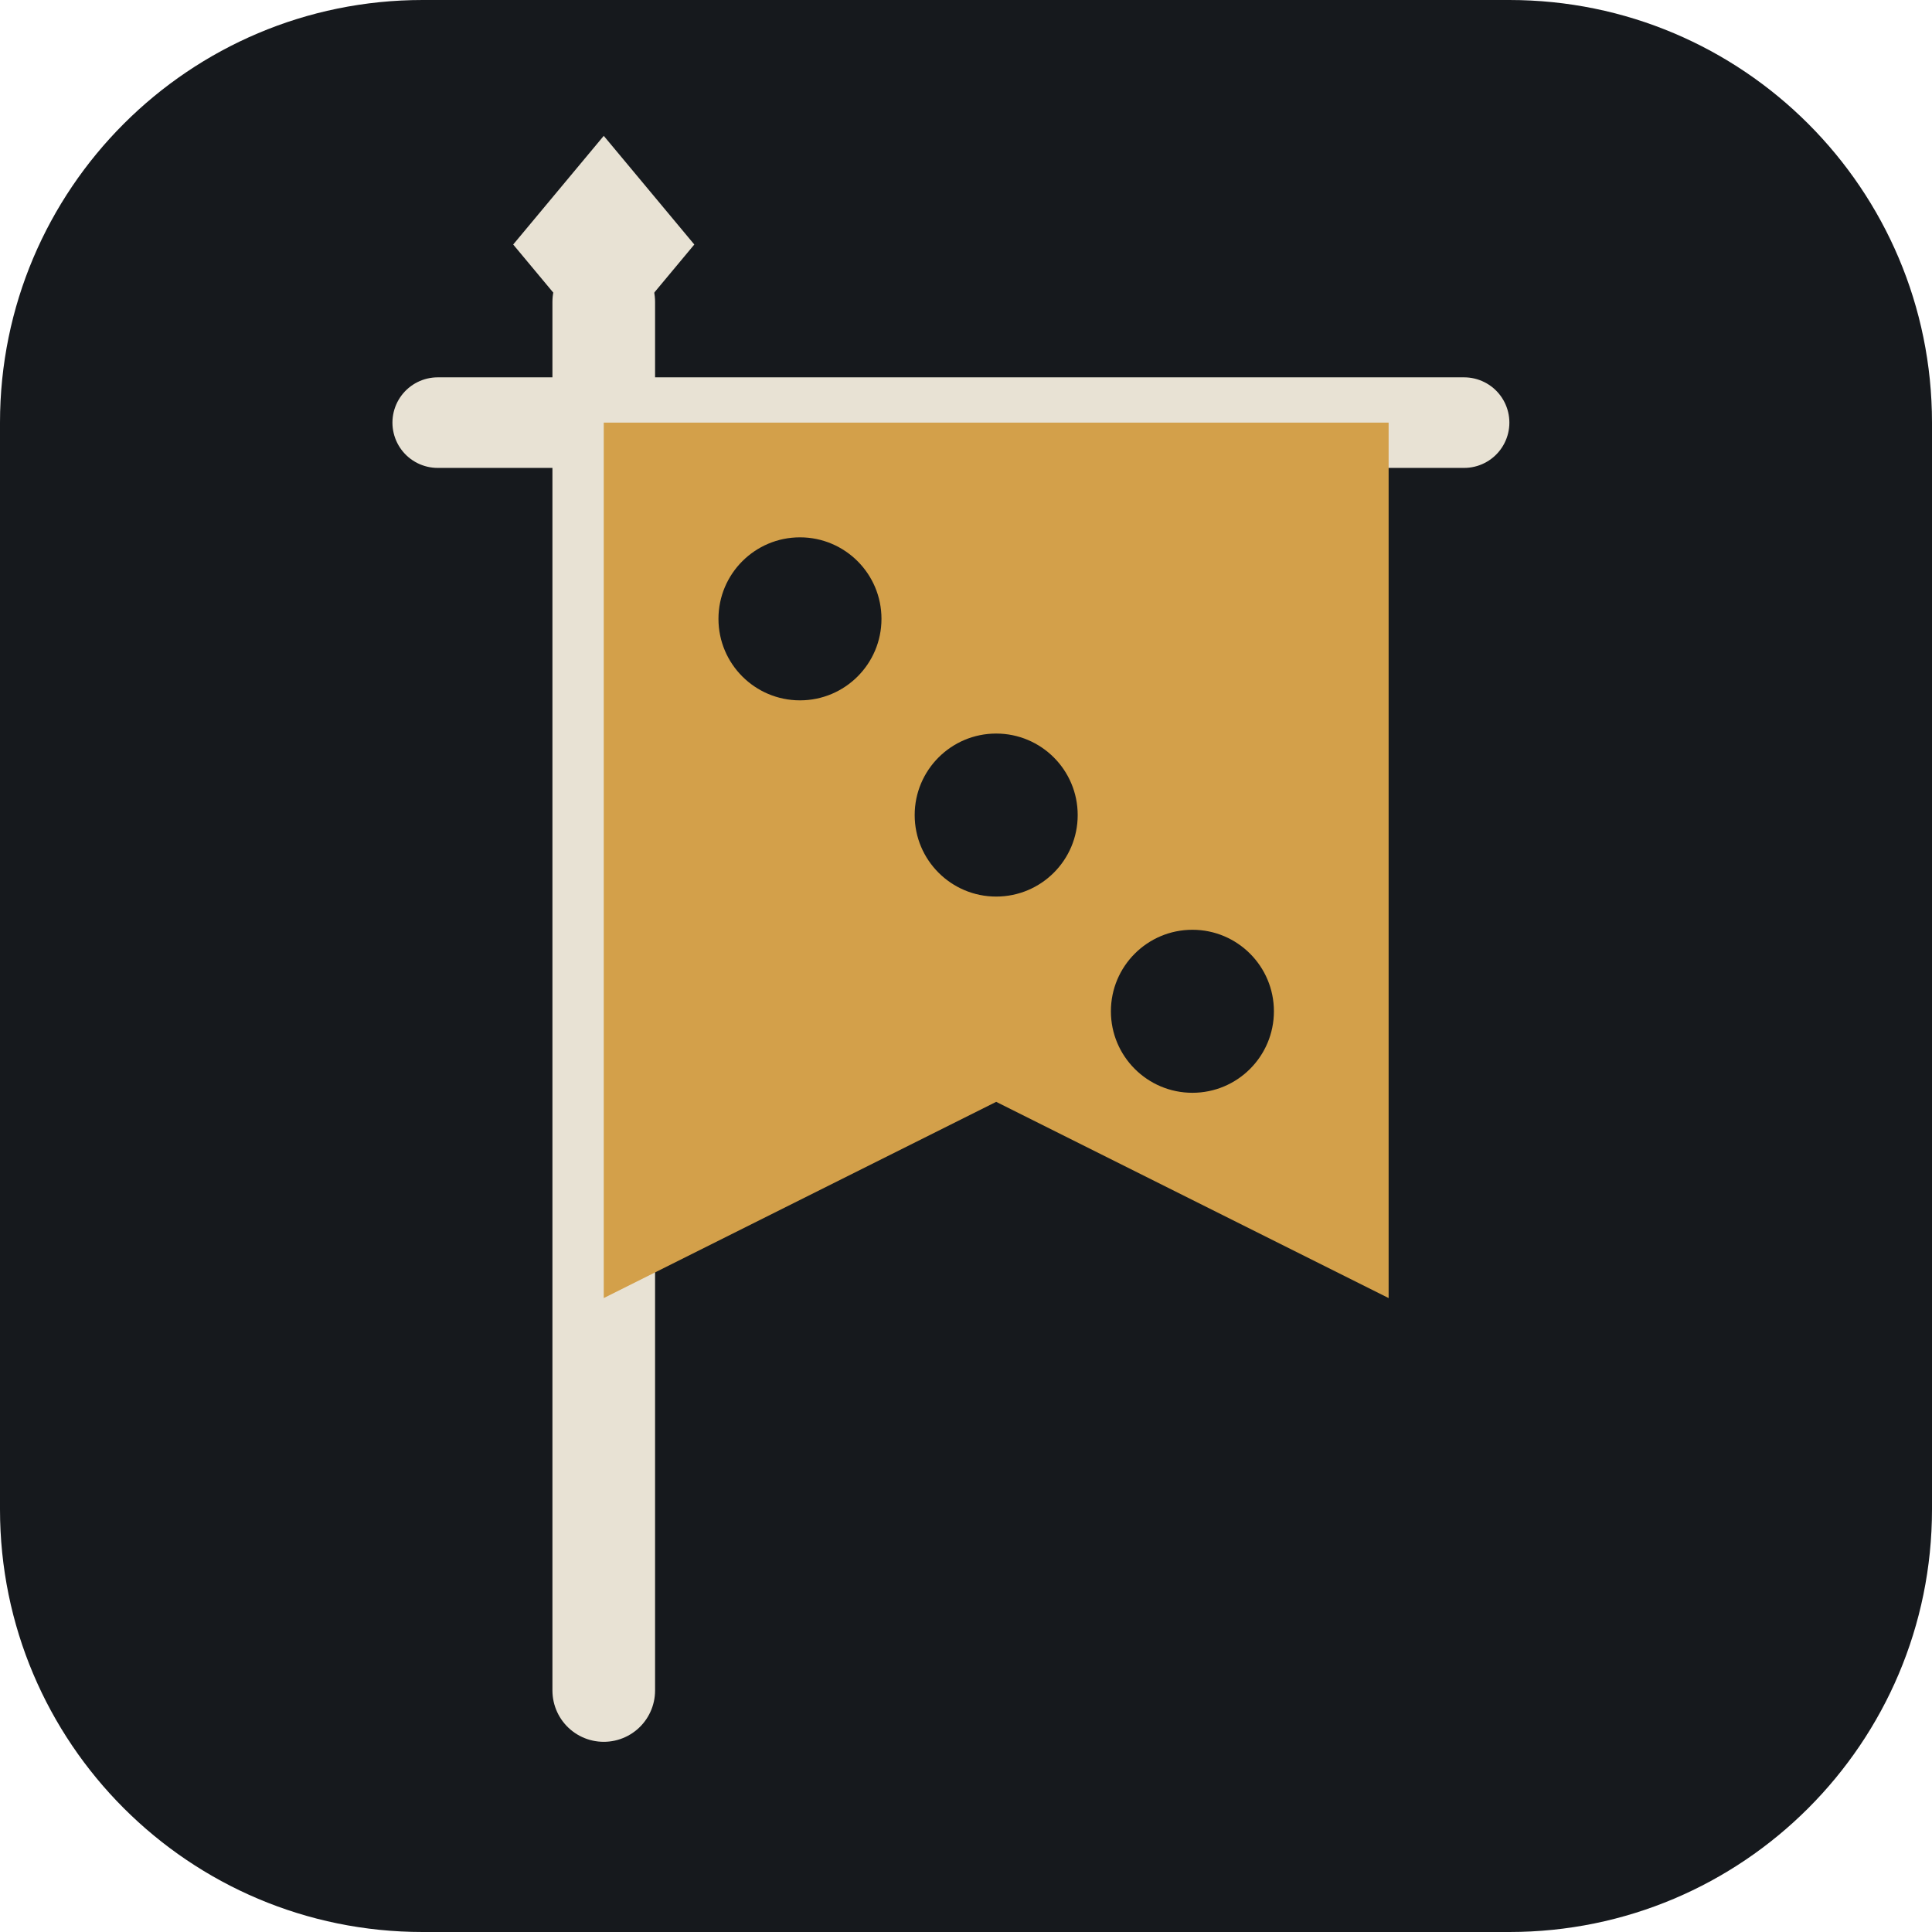
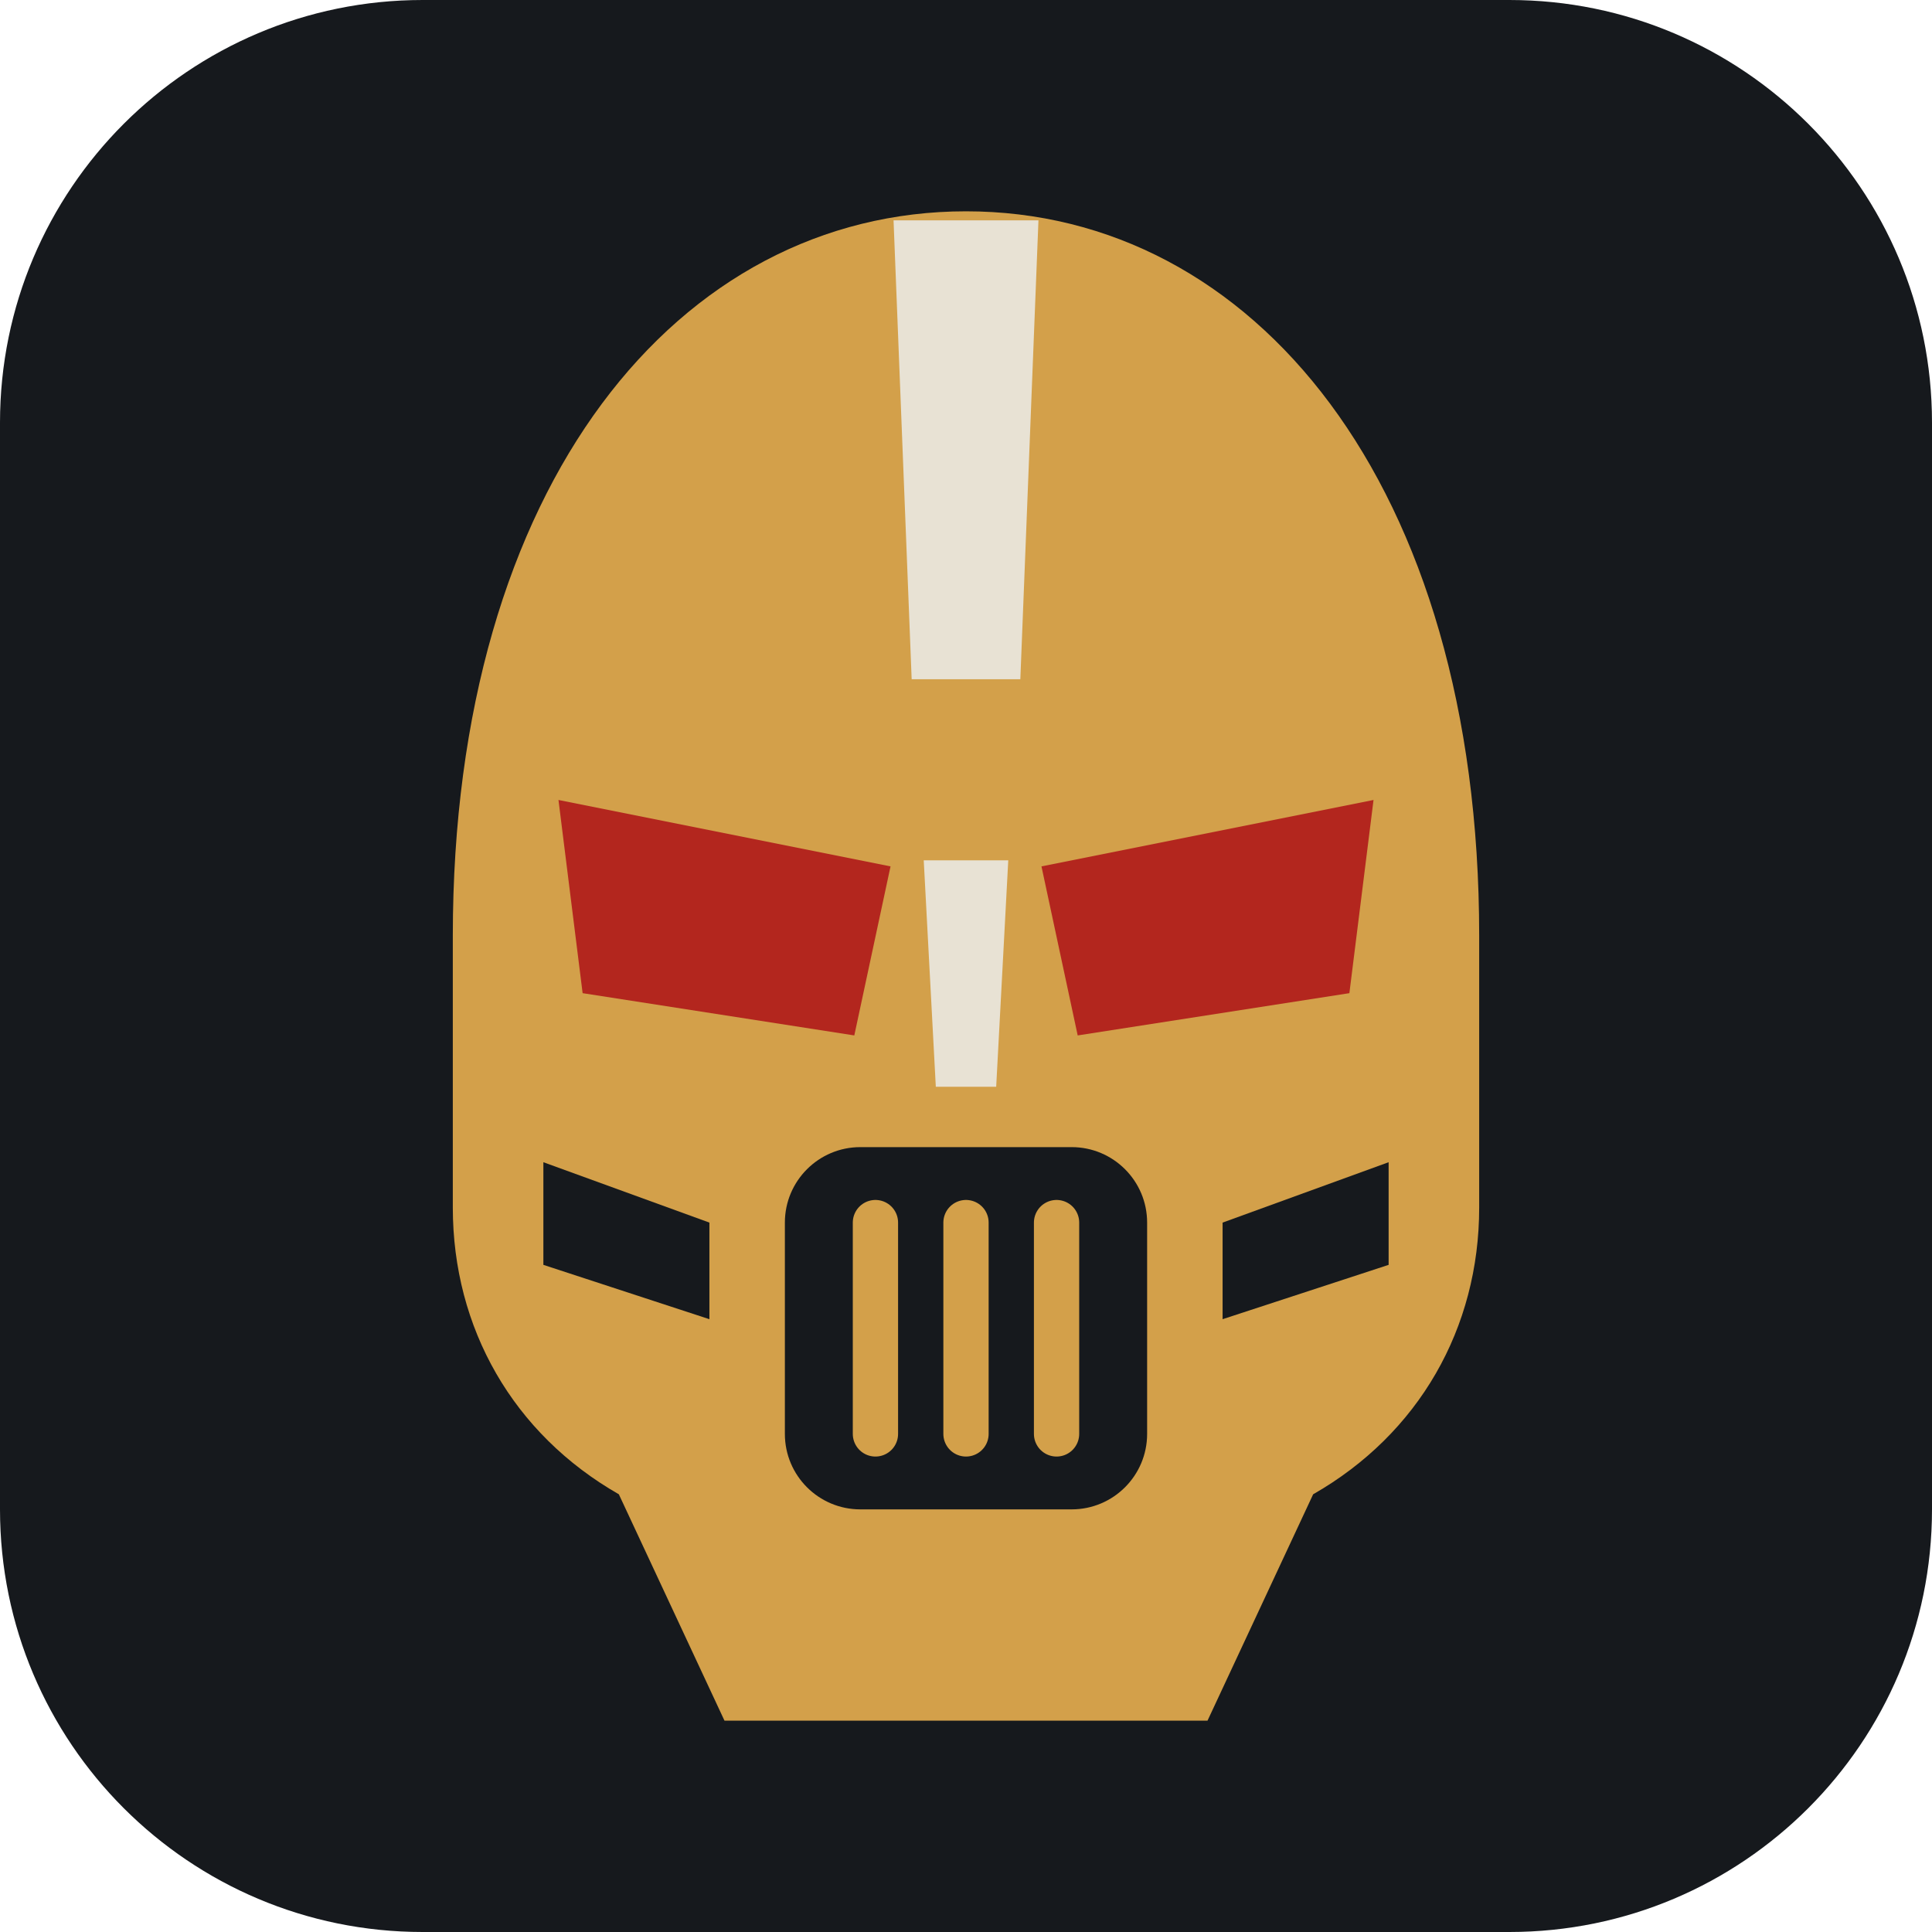
<svg xmlns="http://www.w3.org/2000/svg" viewBox="0 0 64 64">
  <rect width="64" height="64" rx="14" fill="#16191d" />
-   <path d="M20 10v46" stroke="#e8e2d4" stroke-width="3.4" stroke-linecap="round" />
-   <path d="M20 4.5l3 3.6-3 3.6-3-3.6z" fill="#e8e2d4" />
-   <path d="M14.5 14h34" stroke="#e8e2d4" stroke-width="3" stroke-linecap="round" />
-   <path d="M20 14h26v29l-13-6.5L20 43z" fill="#d3a04a" />
-   <circle cx="26.5" cy="20.5" r="2.7" fill="#16191d" />
-   <circle cx="33" cy="27" r="2.7" fill="#16191d" />
-   <circle cx="39.5" cy="33.5" r="2.7" fill="#16191d" />
+   <path d="M15 31C15 16 22.5 7 32 7s17 9 17 24v9c0 4-2 7.5-5.5 9.5L40 57H24l-3.5-7.5C17 47.5 15 44 15 40z" fill="#d3a04a" />
+   <path d="M29.6 7.3h4.8l-.6 15.2h-3.6z" fill="#e8e2d4" />
+   <path d="M18.5 26.5l11 2.2-1.2 5.6-9-1.4z" fill="#b3261e" />
+   <path d="M45.5 26.5l-11 2.2 1.2 5.6 9-1.4z" fill="#b3261e" />
+   <path d="M30.6 28.5h2.8l-.4 7.5h-2z" fill="#e8e2d4" />
+   <rect x="26" y="38" width="12" height="12" rx="2.5" fill="#16191d" />
+   <path d="M29 40.5v7M32 40.5v7M35 40.5v7" stroke="#d3a04a" stroke-width="1.5" stroke-linecap="round" />
+   <path d="M18 38.5l5.5 2v3.2l-5.5-1.8zM46 38.5l-5.5 2v3.2l5.5-1.8z" fill="#16191d" />
</svg>
